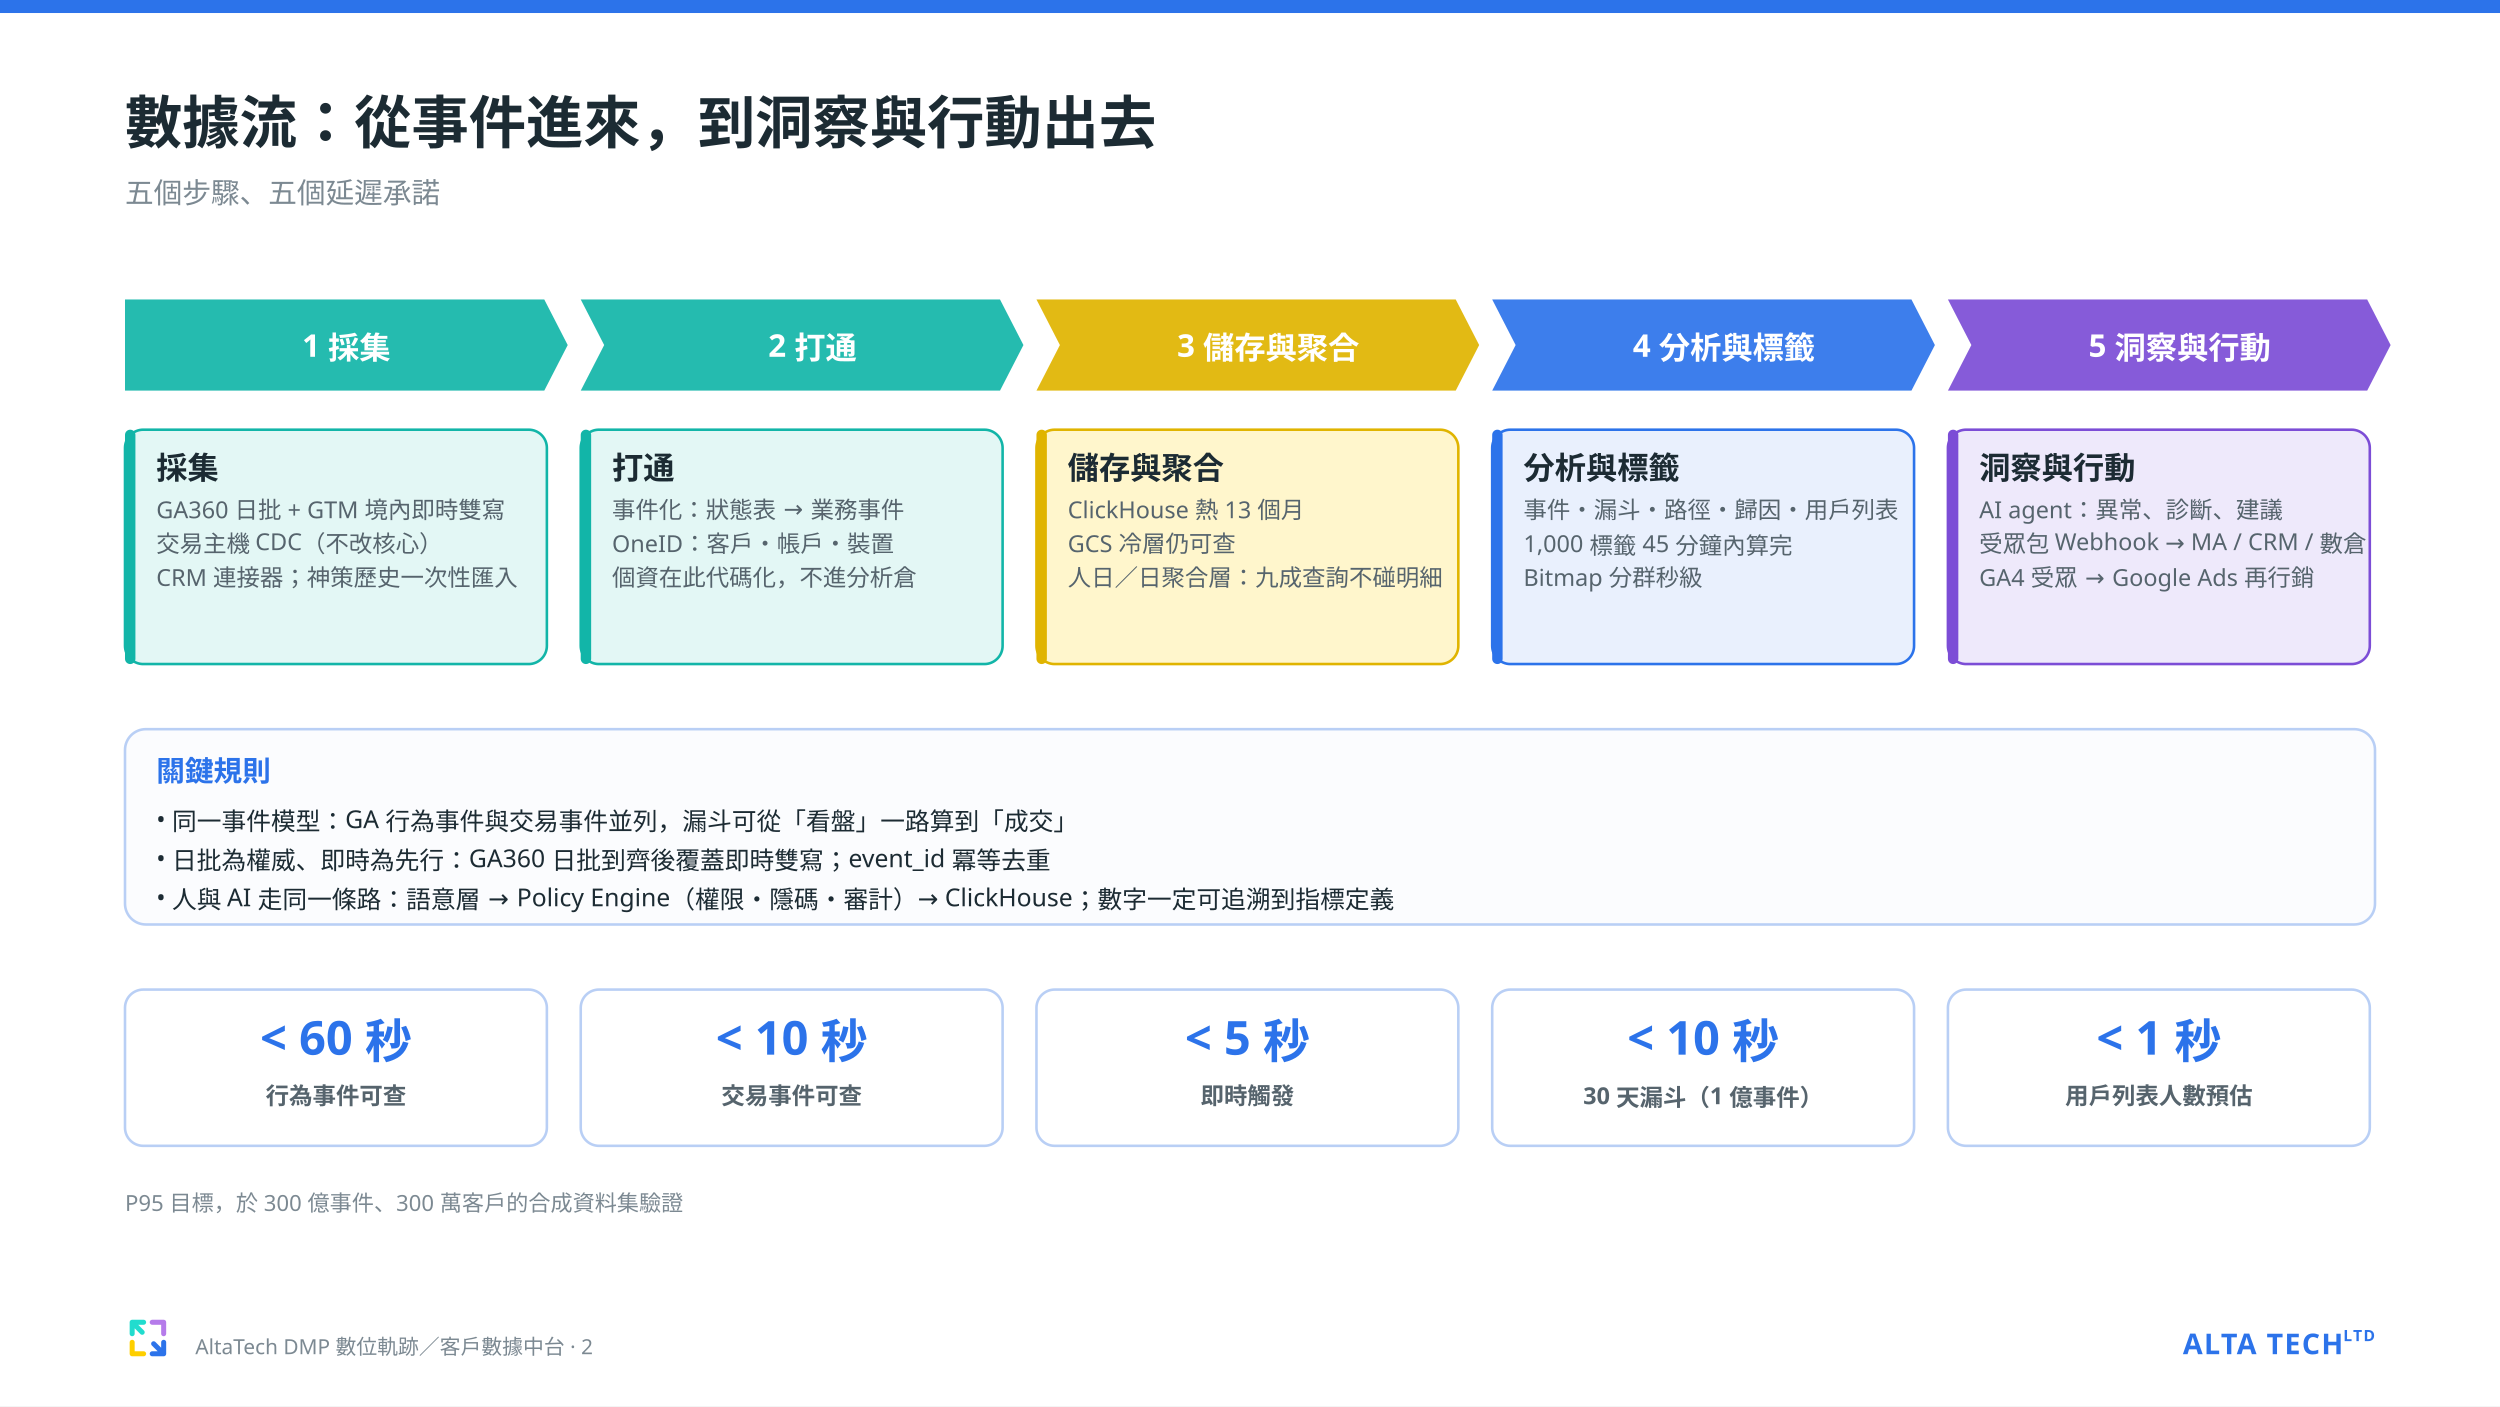
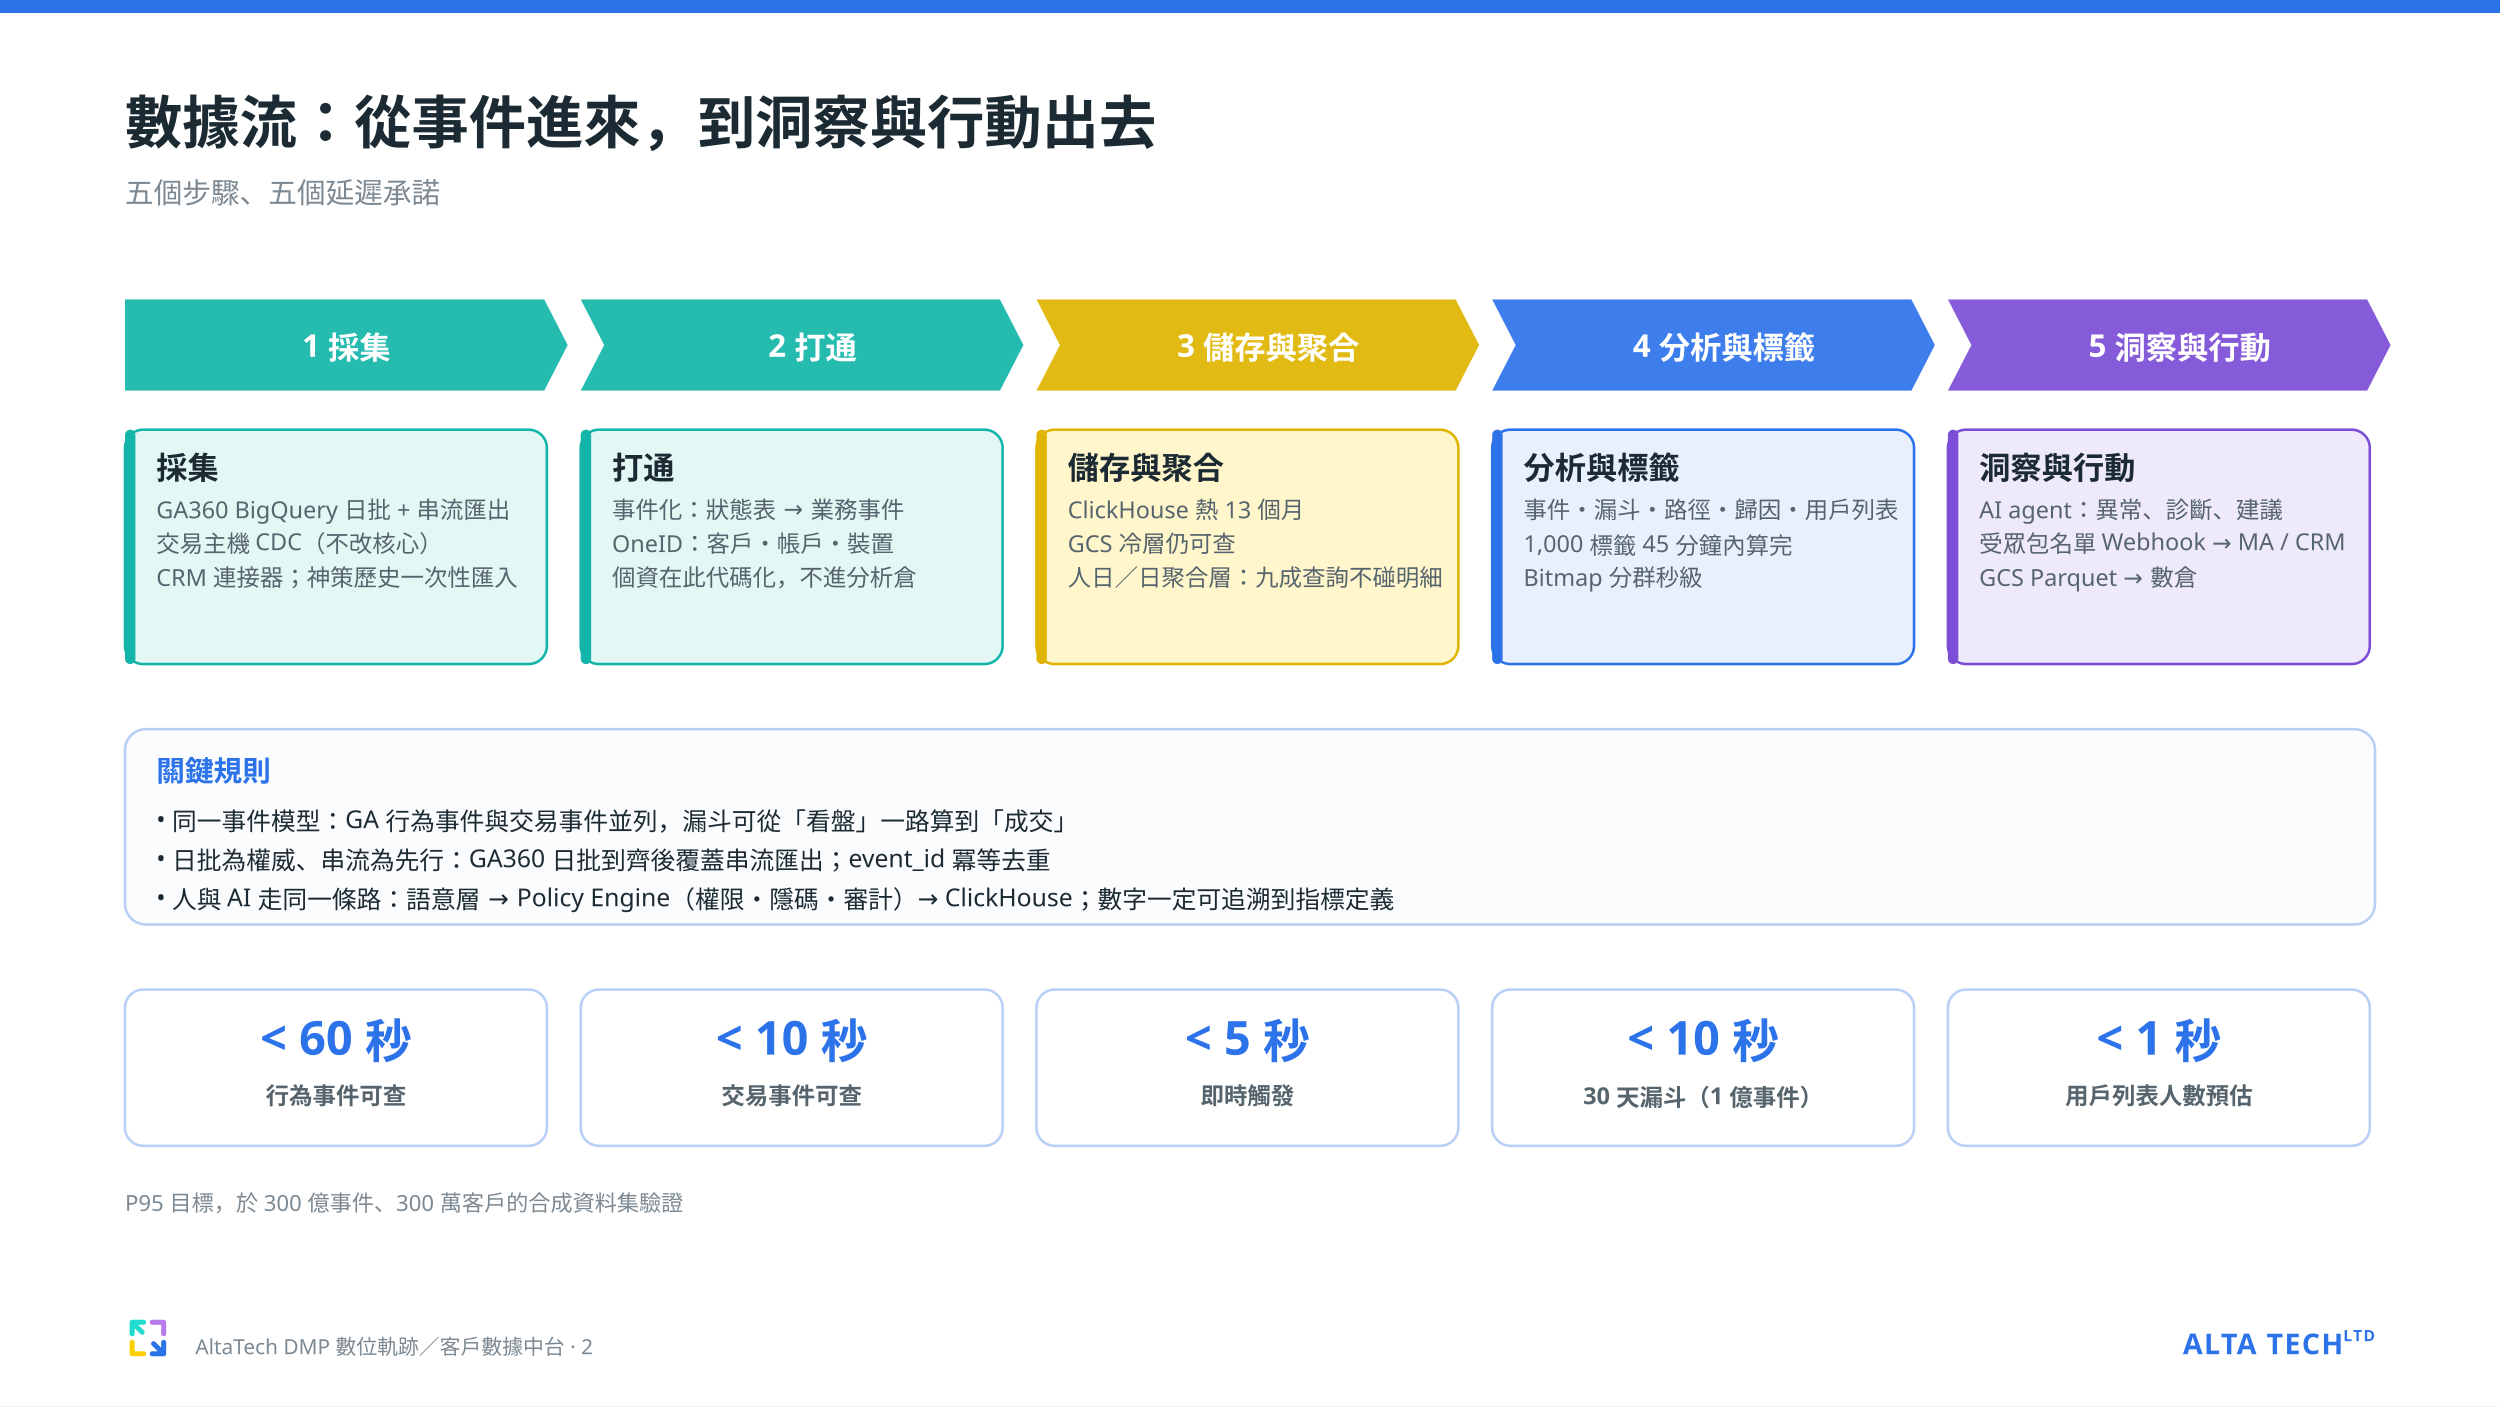
<svg xmlns="http://www.w3.org/2000/svg" viewBox="0 0 1920 1080" width="1920" height="1080">
  <defs>
    <marker id="ah" markerWidth="10" markerHeight="10" refX="8" refY="5" orient="auto">
      <path d="M0,0 L10,5 L0,10 z" fill="#7C8992" />
    </marker>
  </defs>
  <rect width="1920" height="1080" fill="#FFFFFF" />
  <rect x="0" y="0" width="1920" height="10" fill="#2C73EA" />
  <text x="96" y="110" font-family="'Plus Jakarta Sans','Noto Sans TC','PingFang TC','Microsoft JhengHei',sans-serif" font-size="44" font-weight="800" fill="#1C2B33">數據流：從事件進來，到洞察與行動出去</text>
  <text x="96" y="156" font-family="'Plus Jakarta Sans','Noto Sans TC','PingFang TC','Microsoft JhengHei',sans-serif" font-size="22" fill="#7C8992">五個步驟、五個延遲承諾</text>
  <g transform="translate(96,1010) scale(0.55)">
    <path d="M10 26V10h16M10 10l14 14" stroke="#21DCCE" stroke-width="7" fill="none" stroke-linecap="round" stroke-linejoin="round" />
    <path d="M38 10h16v16" stroke="#B57BEA" stroke-width="7" fill="none" stroke-linecap="round" stroke-linejoin="round" />
    <path d="M10 38v16h16" stroke="#FECF00" stroke-width="7" fill="none" stroke-linecap="round" stroke-linejoin="round" />
    <path d="M54 38v16H38M54 54L40 40" stroke="#2C73EA" stroke-width="7" fill="none" stroke-linecap="round" stroke-linejoin="round" />
  </g>
  <text x="1824" y="1040" font-family="'Plus Jakarta Sans','Noto Sans TC','PingFang TC','Microsoft JhengHei',sans-serif" font-size="22" font-weight="800" fill="#2C73EA" text-anchor="end" letter-spacing="1">ALTA TECH<tspan font-size="12" dy="-10">LTD</tspan>
  </text>
  <text x="150" y="1040" font-family="'Plus Jakarta Sans','Noto Sans TC','PingFang TC','Microsoft JhengHei',sans-serif" font-size="16" fill="#7C8992">AltaTech DMP 數位軌跡／客戶數據中台 · 2</text>
  <path d="M96,230 L418,230 L436,265.0 L418,300 L96,300  Z" fill="#12B5A8" opacity=".92" />
  <text x="266.0" y="274.0" font-family="'Plus Jakarta Sans','Noto Sans TC','PingFang TC','Microsoft JhengHei',sans-serif" font-size="24" font-weight="800" fill="#FFFFFF" text-anchor="middle">1  採集</text>
  <rect x="96" y="330" width="324" height="180" rx="14" fill="#E3F7F5" stroke="#12B5A8" stroke-width="2" />
  <rect x="96" y="330" width="8" height="180" rx="4" fill="#12B5A8" />
  <text x="120" y="368" font-family="'Plus Jakarta Sans','Noto Sans TC','PingFang TC','Microsoft JhengHei',sans-serif" font-size="24" font-weight="800" fill="#1C2B33" text-anchor="start">採集</text>
-   <text x="120" y="398" font-family="'Plus Jakarta Sans','Noto Sans TC','PingFang TC','Microsoft JhengHei',sans-serif" font-size="18" font-weight="400" fill="#56646D" text-anchor="start">GA360 日批 + GTM 境內即時雙寫</text>
+   <text x="120" y="398" font-family="'Plus Jakarta Sans','Noto Sans TC','PingFang TC','Microsoft JhengHei',sans-serif" font-size="18" font-weight="400" fill="#56646D" text-anchor="start">GA360 BigQuery 日批 + 串流匯出</text>
  <text x="120" y="424" font-family="'Plus Jakarta Sans','Noto Sans TC','PingFang TC','Microsoft JhengHei',sans-serif" font-size="18" font-weight="400" fill="#56646D" text-anchor="start">交易主機 CDC（不改核心）</text>
  <text x="120" y="450" font-family="'Plus Jakarta Sans','Noto Sans TC','PingFang TC','Microsoft JhengHei',sans-serif" font-size="18" font-weight="400" fill="#56646D" text-anchor="start">CRM 連接器；神策歷史一次性匯入</text>
  <path d="M446,230 L768,230 L786,265.0 L768,300 L446,300 L464,265.0 Z" fill="#12B5A8" opacity=".92" />
  <text x="624.0" y="274.0" font-family="'Plus Jakarta Sans','Noto Sans TC','PingFang TC','Microsoft JhengHei',sans-serif" font-size="24" font-weight="800" fill="#FFFFFF" text-anchor="middle">2  打通</text>
  <rect x="446" y="330" width="324" height="180" rx="14" fill="#E3F7F5" stroke="#12B5A8" stroke-width="2" />
  <rect x="446" y="330" width="8" height="180" rx="4" fill="#12B5A8" />
  <text x="470" y="368" font-family="'Plus Jakarta Sans','Noto Sans TC','PingFang TC','Microsoft JhengHei',sans-serif" font-size="24" font-weight="800" fill="#1C2B33" text-anchor="start">打通</text>
  <text x="470" y="398" font-family="'Plus Jakarta Sans','Noto Sans TC','PingFang TC','Microsoft JhengHei',sans-serif" font-size="18" font-weight="400" fill="#56646D" text-anchor="start">事件化：狀態表 → 業務事件</text>
  <text x="470" y="424" font-family="'Plus Jakarta Sans','Noto Sans TC','PingFang TC','Microsoft JhengHei',sans-serif" font-size="18" font-weight="400" fill="#56646D" text-anchor="start">OneID：客戶・帳戶・裝置</text>
  <text x="470" y="450" font-family="'Plus Jakarta Sans','Noto Sans TC','PingFang TC','Microsoft JhengHei',sans-serif" font-size="18" font-weight="400" fill="#56646D" text-anchor="start">個資在此代碼化，不進分析倉</text>
  <path d="M796,230 L1118,230 L1136,265.0 L1118,300 L796,300 L814,265.0 Z" fill="#E0B400" opacity=".92" />
  <text x="974.0" y="274.0" font-family="'Plus Jakarta Sans','Noto Sans TC','PingFang TC','Microsoft JhengHei',sans-serif" font-size="24" font-weight="800" fill="#FFFFFF" text-anchor="middle">3  儲存與聚合</text>
  <rect x="796" y="330" width="324" height="180" rx="14" fill="#FFF6CC" stroke="#E0B400" stroke-width="2" />
  <rect x="796" y="330" width="8" height="180" rx="4" fill="#E0B400" />
  <text x="820" y="368" font-family="'Plus Jakarta Sans','Noto Sans TC','PingFang TC','Microsoft JhengHei',sans-serif" font-size="24" font-weight="800" fill="#1C2B33" text-anchor="start">儲存與聚合</text>
  <text x="820" y="398" font-family="'Plus Jakarta Sans','Noto Sans TC','PingFang TC','Microsoft JhengHei',sans-serif" font-size="18" font-weight="400" fill="#56646D" text-anchor="start">ClickHouse 熱 13 個月</text>
  <text x="820" y="424" font-family="'Plus Jakarta Sans','Noto Sans TC','PingFang TC','Microsoft JhengHei',sans-serif" font-size="18" font-weight="400" fill="#56646D" text-anchor="start">GCS 冷層仍可查</text>
  <text x="820" y="450" font-family="'Plus Jakarta Sans','Noto Sans TC','PingFang TC','Microsoft JhengHei',sans-serif" font-size="18" font-weight="400" fill="#56646D" text-anchor="start">人日／日聚合層：九成查詢不碰明細</text>
  <path d="M1146,230 L1468,230 L1486,265.0 L1468,300 L1146,300 L1164,265.0 Z" fill="#2C73EA" opacity=".92" />
  <text x="1324.0" y="274.0" font-family="'Plus Jakarta Sans','Noto Sans TC','PingFang TC','Microsoft JhengHei',sans-serif" font-size="24" font-weight="800" fill="#FFFFFF" text-anchor="middle">4  分析與標籤</text>
  <rect x="1146" y="330" width="324" height="180" rx="14" fill="#E9F0FD" stroke="#2C73EA" stroke-width="2" />
  <rect x="1146" y="330" width="8" height="180" rx="4" fill="#2C73EA" />
  <text x="1170" y="368" font-family="'Plus Jakarta Sans','Noto Sans TC','PingFang TC','Microsoft JhengHei',sans-serif" font-size="24" font-weight="800" fill="#1C2B33" text-anchor="start">分析與標籤</text>
  <text x="1170" y="398" font-family="'Plus Jakarta Sans','Noto Sans TC','PingFang TC','Microsoft JhengHei',sans-serif" font-size="18" font-weight="400" fill="#56646D" text-anchor="start">事件・漏斗・路徑・歸因・用戶列表</text>
  <text x="1170" y="424" font-family="'Plus Jakarta Sans','Noto Sans TC','PingFang TC','Microsoft JhengHei',sans-serif" font-size="18" font-weight="400" fill="#56646D" text-anchor="start">1,000 標籤 45 分鐘內算完</text>
  <text x="1170" y="450" font-family="'Plus Jakarta Sans','Noto Sans TC','PingFang TC','Microsoft JhengHei',sans-serif" font-size="18" font-weight="400" fill="#56646D" text-anchor="start">Bitmap 分群秒級</text>
  <path d="M1496,230 L1818,230 L1836,265.0 L1818,300 L1496,300 L1514,265.0 Z" fill="#7C4DD6" opacity=".92" />
  <text x="1674.0" y="274.0" font-family="'Plus Jakarta Sans','Noto Sans TC','PingFang TC','Microsoft JhengHei',sans-serif" font-size="24" font-weight="800" fill="#FFFFFF" text-anchor="middle">5  洞察與行動</text>
  <rect x="1496" y="330" width="324" height="180" rx="14" fill="#EEE9FB" stroke="#7C4DD6" stroke-width="2" />
  <rect x="1496" y="330" width="8" height="180" rx="4" fill="#7C4DD6" />
  <text x="1520" y="368" font-family="'Plus Jakarta Sans','Noto Sans TC','PingFang TC','Microsoft JhengHei',sans-serif" font-size="24" font-weight="800" fill="#1C2B33" text-anchor="start">洞察與行動</text>
  <text x="1520" y="398" font-family="'Plus Jakarta Sans','Noto Sans TC','PingFang TC','Microsoft JhengHei',sans-serif" font-size="18" font-weight="400" fill="#56646D" text-anchor="start">AI agent：異常、診斷、建議</text>
-   <text x="1520" y="424" font-family="'Plus Jakarta Sans','Noto Sans TC','PingFang TC','Microsoft JhengHei',sans-serif" font-size="18" font-weight="400" fill="#56646D" text-anchor="start">受眾包 Webhook → MA / CRM / 數倉</text>
-   <text x="1520" y="450" font-family="'Plus Jakarta Sans','Noto Sans TC','PingFang TC','Microsoft JhengHei',sans-serif" font-size="18" font-weight="400" fill="#56646D" text-anchor="start">GA4 受眾 → Google Ads 再行銷</text>
+   <text x="1520" y="424" font-family="'Plus Jakarta Sans','Noto Sans TC','PingFang TC','Microsoft JhengHei',sans-serif" font-size="18" font-weight="400" fill="#56646D" text-anchor="start">受眾包名單 Webhook → MA / CRM</text>
+   <text x="1520" y="450" font-family="'Plus Jakarta Sans','Noto Sans TC','PingFang TC','Microsoft JhengHei',sans-serif" font-size="18" font-weight="400" fill="#56646D" text-anchor="start">GCS Parquet → 數倉</text>
  <rect x="96" y="560" width="1728" height="150" rx="16" fill="#FBFCFE" stroke="#B9CFF5" stroke-width="2" />
  <text x="120" y="600" font-family="'Plus Jakarta Sans','Noto Sans TC','PingFang TC','Microsoft JhengHei',sans-serif" font-size="22" font-weight="800" fill="#2C73EA" text-anchor="start">關鍵規則</text>
  <text x="120" y="636" font-family="'Plus Jakarta Sans','Noto Sans TC','PingFang TC','Microsoft JhengHei',sans-serif" font-size="19" font-weight="400" fill="#1C2B33" text-anchor="start">• 同一事件模型：GA 行為事件與交易事件並列，漏斗可從「看盤」一路算到「成交」</text>
-   <text x="120" y="666" font-family="'Plus Jakarta Sans','Noto Sans TC','PingFang TC','Microsoft JhengHei',sans-serif" font-size="19" font-weight="400" fill="#1C2B33" text-anchor="start">• 日批為權威、即時為先行：GA360 日批到齊後覆蓋即時雙寫；event_id 冪等去重</text>
+   <text x="120" y="666" font-family="'Plus Jakarta Sans','Noto Sans TC','PingFang TC','Microsoft JhengHei',sans-serif" font-size="19" font-weight="400" fill="#1C2B33" text-anchor="start">• 日批為權威、串流為先行：GA360 日批到齊後覆蓋串流匯出；event_id 冪等去重</text>
  <text x="120" y="696" font-family="'Plus Jakarta Sans','Noto Sans TC','PingFang TC','Microsoft JhengHei',sans-serif" font-size="19" font-weight="400" fill="#1C2B33" text-anchor="start">• 人與 AI 走同一條路：語意層 → Policy Engine（權限・隱碼・審計）→ ClickHouse；數字一定可追溯到指標定義</text>
  <rect x="96" y="760" width="324" height="120" rx="14" fill="#FFFFFF" stroke="#B9CFF5" stroke-width="2" />
  <text x="258" y="810" font-family="'Plus Jakarta Sans','Noto Sans TC','PingFang TC','Microsoft JhengHei',sans-serif" font-size="36" font-weight="800" fill="#2C73EA" text-anchor="middle">&lt; 60 秒</text>
  <text x="258" y="848" font-family="'Plus Jakarta Sans','Noto Sans TC','PingFang TC','Microsoft JhengHei',sans-serif" font-size="18" font-weight="600" fill="#56646D" text-anchor="middle">行為事件可查</text>
  <rect x="446" y="760" width="324" height="120" rx="14" fill="#FFFFFF" stroke="#B9CFF5" stroke-width="2" />
  <text x="608" y="810" font-family="'Plus Jakarta Sans','Noto Sans TC','PingFang TC','Microsoft JhengHei',sans-serif" font-size="36" font-weight="800" fill="#2C73EA" text-anchor="middle">&lt; 10 秒</text>
  <text x="608" y="848" font-family="'Plus Jakarta Sans','Noto Sans TC','PingFang TC','Microsoft JhengHei',sans-serif" font-size="18" font-weight="600" fill="#56646D" text-anchor="middle">交易事件可查</text>
  <rect x="796" y="760" width="324" height="120" rx="14" fill="#FFFFFF" stroke="#B9CFF5" stroke-width="2" />
  <text x="958" y="810" font-family="'Plus Jakarta Sans','Noto Sans TC','PingFang TC','Microsoft JhengHei',sans-serif" font-size="36" font-weight="800" fill="#2C73EA" text-anchor="middle">&lt; 5 秒</text>
  <text x="958" y="848" font-family="'Plus Jakarta Sans','Noto Sans TC','PingFang TC','Microsoft JhengHei',sans-serif" font-size="18" font-weight="600" fill="#56646D" text-anchor="middle">即時觸發</text>
  <rect x="1146" y="760" width="324" height="120" rx="14" fill="#FFFFFF" stroke="#B9CFF5" stroke-width="2" />
  <text x="1308" y="810" font-family="'Plus Jakarta Sans','Noto Sans TC','PingFang TC','Microsoft JhengHei',sans-serif" font-size="36" font-weight="800" fill="#2C73EA" text-anchor="middle">&lt; 10 秒</text>
  <text x="1308" y="848" font-family="'Plus Jakarta Sans','Noto Sans TC','PingFang TC','Microsoft JhengHei',sans-serif" font-size="18" font-weight="600" fill="#56646D" text-anchor="middle">30 天漏斗（1 億事件）</text>
  <rect x="1496" y="760" width="324" height="120" rx="14" fill="#FFFFFF" stroke="#B9CFF5" stroke-width="2" />
  <text x="1658" y="810" font-family="'Plus Jakarta Sans','Noto Sans TC','PingFang TC','Microsoft JhengHei',sans-serif" font-size="36" font-weight="800" fill="#2C73EA" text-anchor="middle">&lt; 1 秒</text>
  <text x="1658" y="848" font-family="'Plus Jakarta Sans','Noto Sans TC','PingFang TC','Microsoft JhengHei',sans-serif" font-size="18" font-weight="600" fill="#56646D" text-anchor="middle">用戶列表人數預估</text>
  <text x="96" y="930" font-family="'Plus Jakarta Sans','Noto Sans TC','PingFang TC','Microsoft JhengHei',sans-serif" font-size="17" font-weight="400" fill="#7C8992" text-anchor="start">P95 目標，於 300 億事件、300 萬客戶的合成資料集驗證</text>
</svg>
